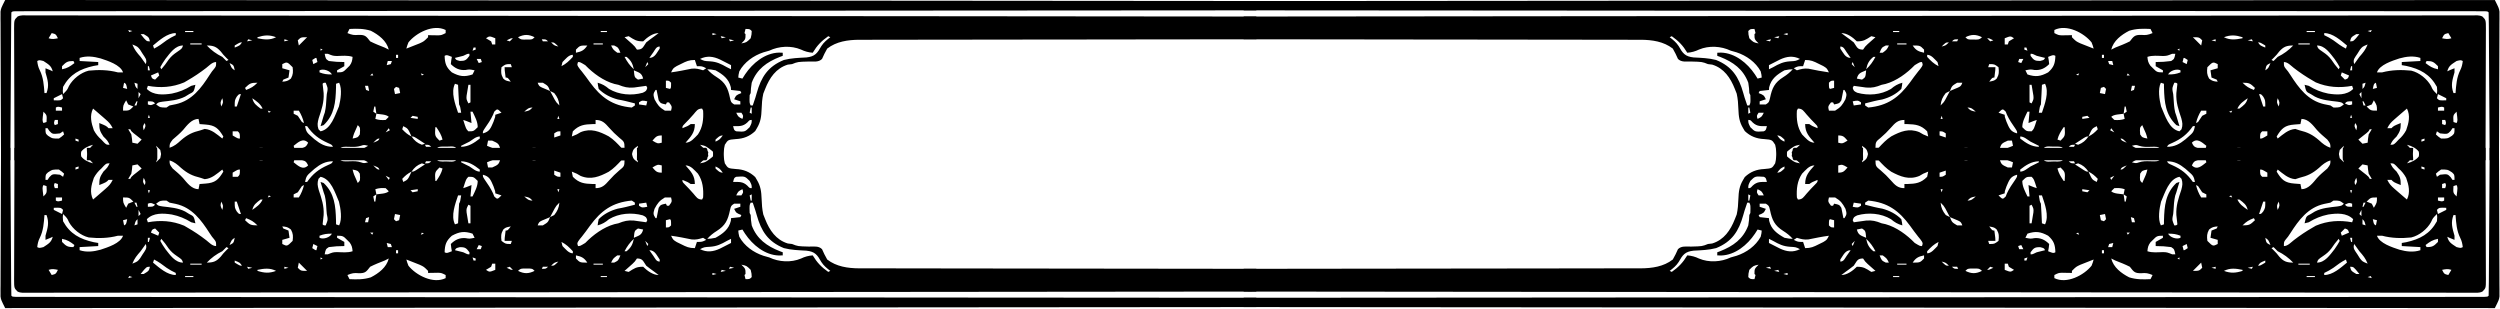
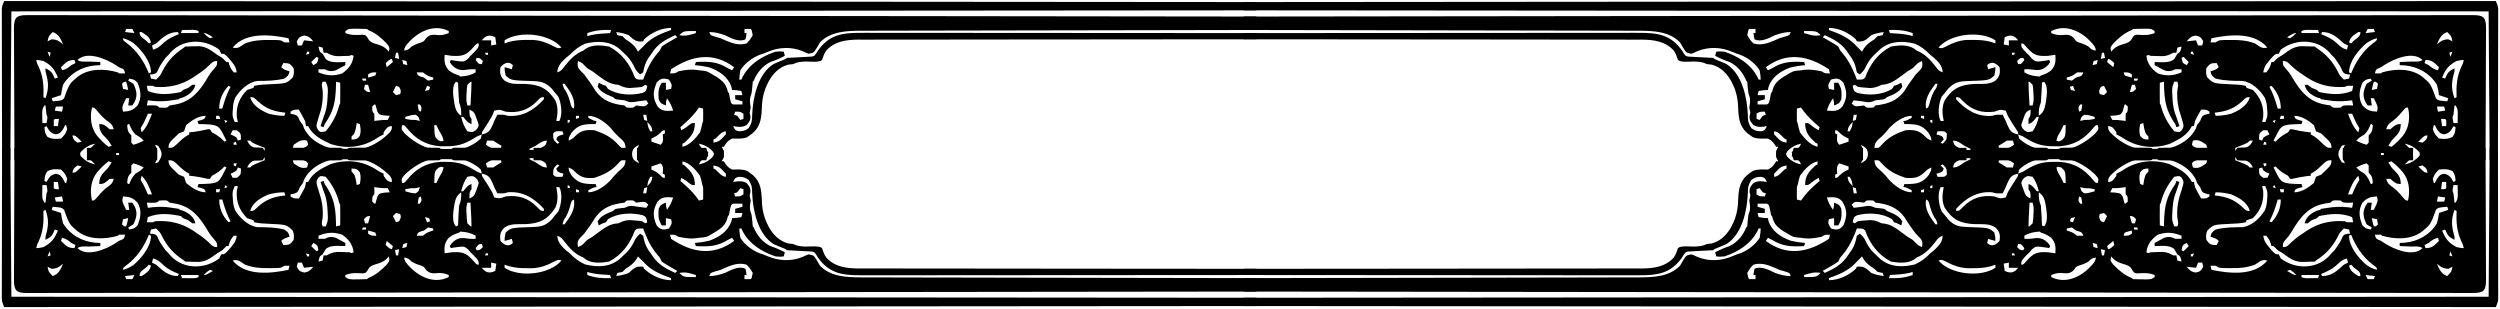
<svg xmlns="http://www.w3.org/2000/svg" data-asset="surah-header" data-mushaf="hafs-madinah-kabir" data-slot="234.5638 13.0872 342.2819 74.4966" data-source-box="222 177 1028 276" data-source-file="hafs-madinah-kabir.pdf" data-source-page="605" data-source-url="https://dn721901.ca.archive.org/0/items/20240716_20240716_0926/%D9%85%D8%B5%D8%AD%D9%81%20%D8%A7%D9%84%D9%85%D8%AF%D9%8A%D9%86%D8%A9%20%D8%A7%D9%84%D9%86%D8%A8%D9%88%D9%8A%D8%A9%20%D8%A8%D8%B1%D9%88%D8%A7%D9%8A%D8%A9%20%D8%AD%D9%81%D8%B5%20-%20%D8%A8%D8%AD%D8%AC%D9%85%20%D9%83%D8%A8%D9%8A%D8%B1.pdf" data-symmetry="4" data-variant="mono" viewBox="0 0 811.409 100">
  <defs>
    <g id="q" transform="scale(.3356)">
-       <g fill="none" class="slot">
+       <g fill="none" class="slot" data-part="slot">
        <path d="m825.06 37.75 4.23-.01 4.62.02 4.93-.01 16.4.02h11.73l25.29.01 36.56.03q29.67 0 59.32.04l57.63.04h3.58l17.82.01q73.91.03 147.83.1v117H700c0-16.19 0-16.19 5-21 3.52-.6 6.9-.69 10.48-.75 7.09-.51 12.81-4.27 16.52-10.25 3.01-5.82 3.41-10.68 3.56-17.19.23-9.4.23-9.4 2.44-13.81l.75-4.13A41 41 0 0 1 759 62q4.97-1.13 10-2l2-1a452 452 0 0 1 14.92-.7L794 58l1.81-4.32c5.26-11.27 17.36-15.94 29.25-15.93" />
      </g>
-       <g fill="currentColor" class="ink">
-         <path d="m5 0 1210 1v9h-3.16l-340.87.24-5.14.01-110.54.08-54.21.04-5.45.01-175.02.12-179.78.13-25.36.02-5.04.01-80.53.05-80.85.06-48.1.04-50.38.03-16.62.02h-8.88l-5.23.01h-4.55C12 11 12 11 11 12q-.19 6.62-.21 13.24l-.03 4.23-.08 13.91-.06 9.61-.15 25.37-.16 25.86L10 155H1Q.87 126.45.79 97.92.76 84.66.7 71.41.63 58.62.62 45.83l-.04-9.76Q.53 29.23.55 22.4L.5 18.32l.02-3.78-.01-3.26C1 8 1 8 5 0" />
-         <path d="M26.92 14.88h5.21l5.8.01h6.12l16.98.02 18.42.02q16.17 0 32.33.03l48.08.04 80.85.08 80.09.08h5.03l25.25.02 179.06.17 173.99.17h5.41l53.82.05 109.66.1h5.09L1215 16v22h-6.15q-72.29.05-144.58.18l-17.8.03h-3.58l-57.36.06q-29.43.02-58.86.08-18.16.04-36.32.04-13.92 0-27.85.05h-11.43q-7.79 0-15.59.04l-4.56-.02c-10.95.08-21.99 1.62-30.92 8.54-2.81 5.12-2.81 5.12-5 10-3.44 3.44-8.13 2.38-12.81 2.5-10.63.28-10.63.28-16.19 2.5l-4.12.5C750.46 66.01 744.21 75.3 740 86l-1.81 4.56c-1.13 5.16-1.44 9.74-1.62 15-.28 7.04-.85 12.28-4.57 18.44l-1.62 2.75c-5.41 5.12-11.36 7.42-18.69 7.75-7.64.67-7.64.67-10.69 5.5-.75 3.31-.75 3.31-1 7l-.56 4.44L699 155h-10l1-8c-7.37-5.88-7.37-5.88-13-7 2.58 2.65 4.92 4.94 8 7-.87 6.87-.87 6.87-2 8q-3.12.13-6.26.11h-4.07l-4.42-.01-4.5-.01-14.31-.03-9.67-.01L616 155c-.07-4.91.04-9.17 1-14-4.31 2.98-4.91 3.54-6 9l1 5H157l-2-10-4-4 1 4v10H84c0-7.46.82-9.82 6-15-5.04 1.32-8.5 3.08-12 7l1 8H14c-.12-33.82-.12-33.82-.14-48.2l-.08-29.47q-.05-11.87-.06-23.75l-.03-9.08q-.04-6.33-.03-12.68L13.63 28c.03-8.66.03-8.66 3.37-12 3.2-1.6 6.37-1.12 9.92-1.12M338 28l-2 4c4.74 1.89 6.22 2.11 11 1.75 6.24-.11 7.17 1.32 11 6.25 4.55 2.32 9.26 4.12 14 6l4 2c-2.15-8.63-9.78-14.35-17.37-18.25-7.05-2.19-13.31-2.1-20.63-1.75m57 13c-1.27 3.29-1.27 3.29-2 6q4.14-1.61 8.25-3.25l4.64-1.83C410 40 410 40 414 36v-2l2.71.07 3.54.05 3.52.07C427 34 427 34 431 32v-3c-11.9-5.95-28.59 2.71-36 12m326-13-1 4 1 1c0 5 0 5-4 9 5-1 5-1 9-5 .88-3.63.88-3.63 1-7-2-2-2-2-6-2m-597 1 1 2 3-1zm55 1v1h8v-1zm402 0v1h6v-1zM50 32l-3 5c3.48 1.16 5.46.71 9 0-2-4-2-4-6-5m98 12 1 3c4.48-2.24 8.17-5.03 12.15-8.03A60 60 0 0 1 170 34v-2c-8.28 0-15.91 6.99-22 12m541-12v2l4-1zm-553 1c5.63 7 5.63 7 9 7-1-4-1-4-6-7zm113 3v1c6.57 1.31 11.91 2.04 18-1-6.61-2.46-11.32-2.1-18 0m252 0c2.71 2.7 4.24 2.27 8 2.25l3.25.01C515 38 515 38 517 36c-5.84-2.92-10.16-2.92-16 0m121 4c-6.74 0-8.49-1.54-14-5l-4 1 2.12 1.86 2.76 2.45 2.74 2.43C614 45 614 45 616 48c5.69 0 5.8-2.49 9-7a160 160 0 0 1 8-6l4-3c-5.56 0-11.13 4.13-15 8m75-5 1 2 4-1zm-409 4 1 5 2.32-2.31L297 36c-6 0-6 0-9 3m182-2 5 3 1 3h3v-6c-5.62-2.25-5.62-2.25-9 0m-230 1-1 2 5-1zm35 0v2l4-1zm215 1 3 1 3-3c-2 0-2 0-6 2m34-1 1 2h5c-2-2-2-2-6-2m181 0 1 2 4-1zm-478 6v2c5-2 5-2 7-5-2 0-2 0-7 3m306-3c3 3 3 3 7 4-4-4-4-4-7-4m-349 1v1h11v-1zm390 0v1h9v-1zm-446 1c2.07 5.17 4.36 7.86 8 12q2.55 3.46 5 7c1.5-4.5-.63-6.18-3.12-10.06l-2.38-3.79C133 45 133 45 128 43m32 14c-2.93 4.31-2.93 4.31-5 8l1 2a82 82 0 0 0 7.19-9.44c2.6-3.3 4.64-5 8.06-7.31C176 47 176 47 177 44c-7.66 0-12.51 7.34-17 13m40-13a51 51 0 0 0 15 11l4 4 2-1-2.18-2.13C216 53 216 53 213.57 49.87 209.34 45.13 206.33 44 200 44m357 4v3c5.42-1.15 7.94-2.34 11-7-7.11 0-7.11 0-11 4m34-4c2 4 2 4 6 7h3c-2-5-2-5-6-7zm40.88 6.5-2.2 3.09L628 56c5.33 0 7.13-4.99 10-9v-2c-3.37 0-4.28 2.88-6.12 5.5M458 46l-1 3 3-1v-2zm343-11c-6.69 4.76-10.77 8.96-15 16a30 30 0 0 1-11.31-3.06c-9.68-4.08-21.36-3.39-30.69 1.06l-5.68 1.62C728.78 53.75 719.87 60.09 715 69c-.81 3.44-.81 3.44-1 6l4 1 2.57-4.06c7.34-10.9 19.13-20.68 32.81-21.07L757 51v3l-2.71.99C741.57 60 731.95 66.82 727 80c-.81 5.56-.81 5.56-1 10l-1 2c-.23 7.53-.23 7.53 1 10h2c2.79-8.21 2.79-8.21 3.85-12.07 4.3-15.41 10.86-25.7 26.25-31.91 7.13-1.87 14.48-2.07 21.81-2.47 8.32-.9 10.55-4.07 14.47-11.03 2.3-3.57 5.27-5.97 8.62-8.52zM310 47v2l2-1zm4 5c1 5 1 5 4 7a103 103 0 0 0 15 1v4l-7 4v2c5.62 0 6.04-.35 9.75-4.13l2.36-2.32c2.16-2.91 2.58-4.98 2.89-8.55-4.9-1.64-9.98-.96-15.11-.84C322 54 322 54 317 52zm134 2q-3.98 1.05-8 2c1 2 1 2 4.75 2.94 5.17.07 6.24-.89 9.25-4.94v-2c-2 0-2 0-6 2m-65-1v3h2v-3zm161 7-1 4c4.66-2.33 7.48-5.2 11-9v-2c-4.16 0-7.18 4.31-10 7m-114-6c.23 7.38 1.46 11.03 7 16 7.33 3.95 12.06 4.65 20 2l2-4c-5-1-5-1-8.81-.31-5.82.43-10.06-1.57-14.19-5.69.38-3.63.38-3.63 1-7-5-2-5-2-7-1M77 56v3l18 1v3l-4.37.75C77.34 66.7 67.69 71.8 61 84c-.37 4.06-.37 4.06 0 7 4-4 4-4 5.69-7.81 3.79-6.86 11.39-13.01 19.14-14.87 9.57-.98 18.84-.77 28.17 1.68h5c-2.45-7.35-14.77-11.19-21.68-13.5-6.71-1.86-13.59-2.74-20.32-.5m527-1c2.51 4.73 5.05 8.37 9 12-1.17-5.46-2.67-8.43-7-12zm73 2c4 2 4 2 9.63 2.31 6.53.43 10.71 2.46 16.37 5.69l4 2v-4l-6.75-3.44-3.79-1.93c-6.65-3.14-12.79-3.96-19.46-.63m-375 1 1 4 4-2-1-4c-1 0-1 0-4 2m159-1 2 4 3-1-1-3zm197.82 4.75-4.3 2.11C651 66 651 66 649 70c6.68-.89 13.25-2.23 19.85-3.58 4.36-.44 7.02.32 11.15 1.58l3-2c-4-2-4-2-9-2l-2-6c-5.62 0-8.21 1.25-13.18 3.75M36 59c.4 3.32.94 5.86 2.44 8.87C41.96 74.91 42.42 82.28 43 90h2c2.79-7.64 1.14-12.43-1-20v-4c5 2 5 2 7 3-1.39-5.57-4.34-6.87-9-10-4-1-4-1-6 0m24 5v3c5.32-1.06 7.77-2.77 12-6l-1-2c-5.83 0-6.99.99-11 5m315-5-1 4 4-1 1-3zm-175.5 6.62A155 155 0 0 1 181 78l-2.87 1.69c-11.4 4.78-23.04 5.56-35.13 3.31l-1 3c6.35 6.35 15.78 5.81 24.21 4.5 7.07-1.45 12.57-3.75 18.79-7.5l4-1c-1.5 6.75-1.5 6.75-6 9l-4 2.44c-6.82 3.49-14.26 3.98-21.78 4.88C153 99 153 99 151 101c4 3 4 3 10 3l3-2q3.05-.69 6.13-1.25c15.53-3.48 24.47-15.56 32.61-28.3C205 69 205 69 207.3 66.29 209 64 209 64 209 60c-3.75 0-6.65 3.42-9.5 5.62M559 60c-1 3-1 3 1.75 6.75l1.96 2.38c2.72 3.4 5.25 6.9 7.79 10.43 10.7 14.59 21.73 22.73 40.5 24.44l3-2v-2l-5.43-1.38-3.34-.84c-2.58-.63-5.18-1.13-7.79-1.59-6.99-1.88-13.27-5.03-18.44-10.19-.68-3.19-.68-3.19-1-6 4.56 1.27 7.41 2.96 11 6 9.62 5.77 21.93 6.7 32.69 3.69C625 88 625 88 626 85l-1-2-3.29.47-4.33.59-4.29.6c-5.95.49-9.54-.44-15.09-2.66l-3.75-.81C583.54 78.19 573.68 70.9 566 63c-5-3-5-3-7-3m67 0-2 5 3-3zm-404 1c2 5 2 5 5 7-1-5-1-5-5-7m51 1v4l7 2-1 7-5 2-1 2c3.68-.25 5.56-.62 8.38-3.06 2.17-3.93 2.18-6.52 1.62-10.94-5.33-5.34-5.33-5.34-10-3m212 3c-.57 4.44-.56 7.02 1.69 10.94C489 78 489 78 494 79c-3-4-3-4-5-4-1-7.75-1-7.75-1-10h7l-1-3c-5 0-5 0-9 3m-342-1v4h2l-1-4zm541 3a41 41 0 0 0 9 7.5c8.51 5.32 11 10.61 13 20.37 1 4.13 1 4.13 4 6.13h6v-3l-6-2c2-4 2-4 7-6l-1-2q-4.49-.62-9-1l-.18-2.56C704.86 76.18 699.14 71.99 692 68c-4.56-.88-4.56-.88-8-1m-375 1v2c4.48 1.7 6.99 2 12 2-1.82-3.66-8.34-5.83-12-4m304 0c.63 6.75.63 6.75 4 9l5-1c-1.38-5.54-3.98-5.77-9-8m-460 2-7 3c1 3 1 3 4 4l4-4zm254 1 1 2 2-1zm-47 0-2 2h3zm284 7v7l4 1c1-1 1-1 1-6-2-2-2-2-5-2m-524 2-1 5 4 1c-1-5-1-5-3-6m10 0c1 4 1 4 3 6v-5zm107 5 1 2c4.87-1.87 7.21-3.21 11-7-6.61 0-7.46.68-12 5m75-4 1 9c.49 8.91-1.99 15.98-4.78 24.35-1.12 4.28-1.55 6.5-.22 10.65l2 2c10.18-2.04 13.94-15.31 17.82-24.13 1.58-6.51 3.3-16.63.18-22.87l-3 1-.04 3.92c-.38 13.94-1.42 26-11.96 36.08l-3 1 1.38-4.56L313 112l1.13-3.25c1.11-4.77 1.36-9.46 1.63-14.35.24-3.4.24-3.4.9-6.52C317 85 317 85 315 80c-2 0-2 0-3 1m208-1c1.33 3.99 2.78 4.07 6.57 5.69L532 88c-2-5-2-5-7-8zm-80 1c-4.17 8.34.3 19.83 3 28h3c-.87-5.75-.87-5.75-2-8q-.34-4.81-.56-9.63l-.25-5.29L443 82zm13 1q-.58 3.38-1.12 6.75l-.63 3.79C451 96 451 96 453 100l2-1V82zm-100 1 1 4 3 1-1-5zm30 1-2 2 1 5 5-1-1-5zm251 3c-2.53 3.79-2.22 4.68-1 9 2.96 5.49 4.56 7.73 10 11h6c1-4 1-4-2-8h-2l-1 2c-5-1-5-1-7-4q-1.08-4.98-2-10zm-102 1 2.82 5.31 1.58 2.99C538 99 538 99 541 102c-.47-5-1.87-8.07-5-12zm-398 1v6l2-4zm-74 2-8 4v2c6.75.25 6.75.25 9-2zm168.88 2.62C227 97 227 97 227 103h2l1.44-4.31L233 91c-2 0-2 0-4.12 2.62M215 95c-2 4-2 4-1 8 2-4 2-4 1-8m29 0c1.31 5.24 3.81 6.76 8 10h2c-2.46-4.93-5.56-6.85-10-10m-122 2c-3 5-3 5-3 10 6 0 6 0 10-4l-5-2zm496 2v2l7 1 1-4c-5-1-5-1-8 1m-486-1-2 4h2l1-4zm11 0v3c3 1 3 1 7-1-2-2-2-2-7-2m-89 6v3h6v-3c-4-1-4-1-6 0m308-1-1 5 3 2-1-7zm145 5c5-1 5-1 8-4-3.91 0-5.11 1.5-8 4m219-4-1 5 2 1v-6zm-636 1c-3.47 6.94-1.74 13.9.75 20.94A31 31 0 0 0 98 135l2.63 2.81C103 140 103 140 106 140c-2-4-2-4-6-8-3.35-5.02-4-6.73-4-13 6.75 2.75 6.75 2.75 9 5h4c-1.97-3.94-3.44-5.54-6.68-8.38l-2.7-2.36L97 111l-4.12-3.56zm580.63 5.69c-2.77 3.11-5.49 6.17-8.48 9.08C660 122 660 122 660 124c5-2 5-2 8-4h4c0 8.28-3.76 12.02-9 18 5.2 0 8.48-4.5 12-8 4.71-7.06 5.46-14.71 5-23l-1-2c-4.46 0-5.48 2.4-8.37 5.69M478 108l-1.12 2.87c-2.24 4.93-5.15 9.12-8.23 13.55C467 127 467 127 467 129c6.52-1.63 7.63-5.15 10.25-11.19C479 113 479 113 479 111l6-2c-4-4-4-4-7-1m-219-1 1 2 2-1zm25 0v3l4 2q2.06 2.95 4 6l2 1a40 40 0 0 0-5-12zm-242 1c-1.12 8.75-1.12 8.75 0 11l3-1c.38-6.63.38-6.63-3-10m413 0 1 11-5-2-3-1c2.75 8.75 2.75 8.75 5 11 5 0 5 0 9-4 0-5.45-2.72-10.15-5-15zm257 1c2 4 2 4 6 6 1-3 1-3-1-6zm-348 1-1 5c3.56 1.18 6.27 1.26 10 1l3-3c-2.48-2.49-8.64-2.42-12-3m-220 1-1 3h2zm255 1-2 2 7 1v-2zm141 0-1 3h2zm-313 1 1 3Zm-174 3c-1 3-1 3 0 5l3-1v-4zm124.06 9.69c-3.06 3.43-6.58 6.3-10.06 9.31-3 4-3 4-3 8 4.98-1.99 7.2-3.81 11.07-7.38 6.2-5.36 10.99-7.7 18.93-9.62l3.94-1.31c6.88.52 11.75 5.15 17.06 9.31l1-2c-4.78-7.98-8.01-10.87-17.18-11.56L193 120l-1-5c-6.59 0-11.07 6.11-14.94 10.69M576 116v4l-2.78.01c-8.14.25-13.24.89-19.22 6.99l-1 5c5-2 5-2 8.57-4.19 9.89-4.04 18.21-.69 27.15 4.07 4.83 3.12 8.36 6.94 12.28 11.12h3c0-6.01-.67-6.16-5.06-9.81a93 93 0 0 1-9.75-9.57c-4.09-4.65-6.85-7.62-13.19-7.62m146.75 2.44C718.4 122.49 714.8 122 709 122c1 4 1 4 3 5 8.4.6 8.4.6 13-4 2-4 2-4 2-7-2 0-2 0-4.25 2.44M140 119c-2 3-2 3-1 7 2-4 2-4 1-7m206 2c-3.87 8.5-3.87 8.5-5 13 5-1 5-1 7-4 .46-6.54.46-6.54-2-9m-51 1c1.13 5.62 2.09 6.48 6.25 10.12l2.89 2.57c5.63 4.54 10.57 7.31 17.86 7.31-1-2-1-2-5-3.75-8.89-4-14.38-8.3-20-16.25zm95 0-1 3c2.96 3.12 5.1 5.05 9 7-3.5-7.75-3.5-7.75-8-10m31 1c-.5 8.5-.5 8.5 4 13l3-1c-1.18-4.72-3.31-7.97-6-12zm-377 1c0 5 0 5 2.38 7.25C50.8 134.2 50.96 134 57 134c2.88-2 2.88-2 5-4l-1-3-3 2c-7.23.8-7.23.8-10.37-2.5L46 124zm332 0-3 4 4-2zm-252 1 3 5c.69 4.31.69 4.31 1 8l5 1 4-4-2.18-1.75L132 131l-2.75-2.13C127 127 127 127 126 125zm101 2v4c5 3 5 3 7 3 0-5 0-5-2-7zm311 2v4l6-2v-4c-3 0-3 0-6 2m95 7c5 3 5 3 9 2v-7c-5.03 0-5.75 1.39-9 5m61-1v2c4-2 4-2 7-6-3.18 0-4.71 1.95-7 4m-294-3c2.85 4.05 5.35 6.22 10 8l3-1-5.37-3.5-3.03-1.97C400 132 400 132 398 132m56 5a373 373 0 0 1-8 4v1c7.13-.16 12.53-3.72 18-8v-2c-3.72 0-6.93 3.07-10 5m-381-3v2l3 1v-2zm288 4c5-2 5-2 6-4-2 0-2 0-6 4m-77 3 1 4c10.75-2.5 10.75-2.5 13-7-5.01-5.01-9.6-.45-14 3m188-5-1 5c9.63 4 9.63 4 13 4-1.24-6.19-2.48-6.48-8-9zm-61 4 1 2h5c-2-2-2-2-6-2m-61.77.94c-3.82 1.25-6.9 1.19-10.91 1.06-6.99-.22-6.99-.22-10.32 2 5.54 2.21 8.16 1.99 14 1.31l4.75-.51C351 144 351 144 356 141c-4-1-4-1-6.77-.06M422 144c5.67 2.83 9.67 2.33 16 2l3-3c-2.04-2.05-6.27-1.18-8.93-1.19l-4.41-.04C424 142 424 142 422 144m-171-1 1 2h2v-2zm264 0 1 2 2-2z" />
+       <g fill="currentColor" class="ink" data-part="ink">
+         <path d="m4 1 1211 1v8L11 11l-1 144H2q-.07-29.01-.1-58.02l-.05-26.94-.04-25.99-.02-9.93-.02-13.87-.02-4.17.01-3.82-.01-3.32C2 6 2 6 4 1" />
+         <path d="m26.17 14.63 5.23-.02 5.78.03h6.14q8.5 0 16.99.02l18.43.02q16.18 0 32.35.04 24.05.04 48.11.05l80.9.09 85.17.11 25.27.02q89.6.09 179.17.21a1010246 1010246 0 0 0 348.2.39q168.54.18 337.09.41v13l-6.12.01q-71.9.11-143.8.27l-17.7.03-3.56.01-57.05.1q-29.27.04-58.55.12l-36.12.06-27.71.06-11.36.02q-7.76 0-15.51.04l-4.53-.01c-14.06.08-29.51.51-39.99 11.29l-3 5.18C787 51 787 51 782 52c-2.67-1-2.67-1-5.63-2.44-11.5-4.74-23.6-3.96-34.81.94C738 52 738 52 735.12 52.86 727.83 55.52 720.05 61.38 716 68c-.81 4.87-.81 4.87-1 9h2l1.23-2.69C724.96 61.68 736.8 54.5 750 50c4.87-.38 4.87-.38 8 0l1 4a90 90 0 0 1-14 6c-7.5 3.75-12.91 10.27-16 18l-1 1-.44 5.18c-.56 5.82-.56 5.82-1.69 9-1.18 3.82-.43 6.9.13 10.82l-1 5 .69 2.93c.43 4.25-1 5.86-3.69 9.07-4.92 2.45-7.66 1.78-13 1 2 4 2 4 5.25 4.93 4.29.08 6.22-.53 9.75-2.93 3.14-5.24 3.34-6.95 3.44-12.82.7-16.72 5.34-39.42 20.56-49.18q4.68-2.13 9.49-3.99C760 57 760 57 761 56c5.73-.35 11.45-.68 17.19-.9l3.64-.21 3.36-.16C788 54 788 54 791 49c11.05-15.62 23.81-17.31 42.07-17.24l4.95-.01 16.42.02h11.77l25.34.01 36.64.03q29.73 0 59.46.04l57.74.04h3.6l17.86.01q74.08.03 148.15.1v6h-2.53q-74.25.02-148.48.12l-17.84.03h-3.59q-28.72.04-57.46.04-29.49.01-58.98.07-18.19.03-36.38.02-13.96-.01-27.92.04h-11.44q-7.82-.01-15.63.04l-4.55-.04c-11.72.12-23.07 1.52-31.2 10.68-2 2.99-2.9 5.61-4 9-2.63 2.63-11.67 1.42-15.52 1.51-4.8.16-8.14.31-12.48 2.49l-4.56.5c-12.04 3.32-18.43 13-22.63 24.18-2.28 6.7-2.91 11.9-3.06 18.94-.52 11.02-2.09 18.87-11.75 25.38l-2.69 1.81c-4.76 1.71-9.29 1.24-14.31 1.19-4.42 2.21-5.38 3.98-8 8h-2l2 4c0 6 0 6-2 9-5.13.18-5.13.18-10 0l3-7c-4.58-4.84-8.31-7.67-15-9 1.52 4.55 4.99 5.64 9 8-1 5-1 5-2 8h-67c0-10.13 0-10.13 2-15-5 3-5 3-7 7l1 8h-96v-2h-4l-1 2-31.14.05-10.6.02-15.2.02-4.82.02h-4.43l-3.92.01C438 155 438 155 437 154c-10.76-.25-10.76-.25-12 1q-4.09.13-8.18.13l-5.33.01-5.8-.01h-49.38l-5.81.01-5.33-.01-4.72-.01C337 155 337 155 336 154c-5 0-5 0-6 1q-3.4.12-6.82.11h-4.43l-4.82-.02h-4.9l-15.59-.03-10.54-.01L257 155l-1-3-2 3c-3.92.36-3.92.36-9.13.34h-5.89l-6.4-.05-6.51-.01q-8.6-.03-17.17-.08l-17.52-.06q-17.19-.05-34.38-.14l-.31-4.19C156 146 156 146 153 141l-3-1 2 5v10H84c0-8.93 0-8.93 5-13l3-3c-6.11 1.24-9.57 3.65-14 8-1 3-1 3 1 8H14c-.16-34.07-.16-34.07-.2-48.56q-.03-14.84-.1-29.68-.07-11.97-.08-23.93l-.04-9.14q-.04-6.39-.04-12.78l-.04-3.85c.05-10.37 2.56-12.44 12.67-12.43M122 28l-1 3 9 1-2-4zm212 2v2c5.82 2.31 10.69 1.97 16.85 1.58C354 34 354 34 357 39c2.48 2.48 4.45 2.83 7.81 3.81 4.89 1.55 7.96 3.03 11.19 7.19 1-4 1-4-1.88-7.82-5.55-5.64-10.67-10.2-18.12-13.18l-1-1q-4.44-.18-8.88-.19l-4.93-.04C337 28 337 28 334 30m58.37 14.43C391 47 391 47 391 49c4-1 4-1 7-4a38 38 0 0 1 9.06-3.82c2.94-1.18 2.94-1.18 5-4.31 4.11-4.02 7.16-3.28 12.68-2.89 3.51.02 6.02-.71 9.26-1.98v-2c-15.64-7.82-32.11 1.97-41.63 14.43M623 38l-1 2c-6.82.83-9.08-1.53-14-6-3.92-1.68-7.79-2.4-12-3l1 3 5 1 3 3 2.94 1.93c4.22 2.85 6.78 5.5 9.06 10.07l1.87-1.94L622 45l1.96-2.09c7.25-7.24 15.5-10.47 25.04-13.91v-2c-9.43 0-19.2 4.63-26 11m-447-9-1 3h17v-2c-3.01-1.51-5.79-1.1-9.13-1.07zm392 3v3l3.12-.94c6.27-1.37 12.48-1.72 18.88-2.06l1-3c-8.5-.28-15 .13-23 3m89 2c6.15 1.23 10.06-.21 16-2v-2c-12 0-12 0-16 4m-522-3c0 4.48 2.6 5.33 6 8l3 3 2-1c-1.39-5.54-4.38-6.88-9-10zm16 11-4 2 1 4c4.79-1.2 7.15-3.66 10.68-7 4.29-3.72 9.12-5.86 14.32-8l-1-2c-9.21 0-14.4 5.06-21 11m569-14v4h2c-.38 2.93-.38 2.93-1 6-6.39 3.19-14.19-1.3-20-4-5.34-1.78-9.37-3-15-3 1 3 1 3 5.5 4.43L697 37l4.5 2.06c6.52 2.81 13.48 5.16 20.5 2.94 3-3 3-3 6-8-1-5-1-5-2-6zM51 31c-4 4-4 4-5 9l4-2c4.89.2 7.42 1.73 11 5-2.15-5.37-4.27-10.09-10-12m146 1c3 3 3 3 6 5l3-1c-6.75-4-6.75-4-9-4m28 14c5.61 1.4 7.19-.98 12-4 7.85-2.91 14.7-3.44 22.94-3.32l3.4-.01c8.26.06 8.26.06 11.66 2.33h5l-1-4c-17.16-3.54-41.23-6.33-54 9m263-7v3l4.28-1.48c6.01-1.6 11.07-1.92 17.28-1.9l5.88-.02c7.41.53 13.46 2.59 19.93 6.15C540 47 540 47 543 46c-11.25-13.5-40.53-16.65-55-7m-201 1 1 4h4l2-5 9 1c-2.77-3.36-4.21-4.86-8.56-5.63-4.29.78-5.38 1.85-7.44 5.63m179-1h9v5l5-1q-.39-3.52-1-7c-5.6-2.8-9.44-1.75-13 3m-347-2c0 2 0 2 4 5 9.65 7.3 16.57 17.82 21 29l2-1c0-10.63-9.17-21.77-17-28.38-3.42-2.24-6.08-3.64-10-4.62m44 16-3 3c-5.58 8.02-5.58 8.02-7.5 12.5-1.5 2.5-1.5 2.5-4.69 3.37L145 72l1 4 5 1c4-4 4-4 5.75-7.57C162.02 59.04 168.29 52.38 178 46l1-1q4.34-.23 8.69-.25l4.82-.08c7.34.53 11.66 4.09 17.49 8.33l5 3 4 4h2l.81 2.75C223 66 223 66 226 70h3c-.99-4.96-1.74-6.4-4.81-10.13l-2.09-2.57c-4.84-5.3-4.84-5.3-8.1-5.3l-2-4c-15.28-11.46-37.17-10.39-49 5m490-19c-9.61 4.37-17.41 8.67-23 18l-3.06 4.25C624 60.99 623.08 64.6 622 70l-3 2c-4-4-4-4-6.31-8.82-2.73-5.26-5.31-8.25-9.69-12.18l-3.94-3.75c-9.77-7.82-21.32-7.9-33.19-5C559.8 44.99 555.62 48.26 551 53l-3.5 2.81c-4.25 3.87-8.5 8.17-8.5 14.19 3.81-1.28 4.75-2.96 7.19-6.13C551.35 57.41 556.2 52.11 564 49l2.75-2.07c6.76-4.02 14.72-3.21 22.25-1.93 12.5 6.53 20.19 17.01 25 30 2 2 2 2 8 2l1.69-4.38c3.66-9.08 7.66-16.35 14.31-23.62l2-4c3.47-2.36 3.47-2.36 7.62-4.75l4.17-2.43L655 36zM457.75 45.75C450.94 53.46 447.4 54.58 437 54q-3.51-.4-7-1c-.39 6.4-.24 10.05 4 15 3.58 2.69 5.85 3.71 10 5l1 1c5.71-.34 10.05-1.08 15-4v-3a47 47 0 0 0-10.5.68c-5.64.51-9.17-1.22-12.94-5.37L435 60l1-2 2.5.5c10.3 1.47 10.3 1.47 14.19-1.69L455 54l2.62-2.5C463 45.84 463 45.84 463 42c-2 0-2 0-5.25 3.75M308 45c1 5 1 5 4 7l3 5c4.34 4.34 13.19 3 19 3v3a381 381 0 0 1-5.63 3.06l-3.16 1.72c-4.23 1.6-7.2 1.22-11.21-.78h-6v3c8.11 3.35 14.61 3.79 23 1 6.24-4.62 9.99-9.1 11-17-2-1-2-1-4 0q-3.87.21-7.75.25l-4.24.07c-4.13-.33-6.43-1.33-10.01-3.32h-3l-1-5zM46 50l2 5 1-4zm251 0-1 3 3-1v-2zm86 1-1 5 4 1-1-6zm86 0 1 2h2v-2zM75 58c2.27 2.26 8.68 1.44 11.56 1.56l5.88.25L97 60v3l-4.88.25C79.28 64.45 67.71 70.87 61 82c-1.38 5.5-1.38 5.5-2 10l-9 3 1 3c8.75-.75 8.75-.75 11-3q1.2-3.14 2.31-6.32c1.88-4.99 3.4-8.33 7.69-11.68l2.94-2.63C85.87 65.89 101.11 66.28 114 70l1 1h6c-1-4-1-4-6-6l-2.85-1.93C102.99 57.04 84.1 48.9 75 58m574 9-1 4c5 0 5 0 8-2 7.12-1.49 12.79-2.33 20-1l4.19.37C684 69 684 69 689 72l4 2.37c6.44 4.23 9.25 7.06 11 14.63l1 1 .94 5c1.06 5 1.06 5 3.06 6q4.5.06 9 0v-3l-7-2v-4h7l-1-4a50 50 0 0 0-9-1l-.63-3.07c-3.43-9.83-11.9-15.31-21.37-18.75A91 91 0 0 0 672 63l1-3c12.17-.69 20.52-.47 31 6l4 2 2-3c-20.13-15.03-40.59-11.56-61 2M306 55l-5 5 2 3c4-2 4-2 5-7zm155 1-1 2c3 4 3 4 6 4l1-3c-3-3-3-3-6-3M35 58c1 4 1 4 2.37 6.5C41.88 74.21 42.42 83.48 42 94l2 1c3.58-9.86 2.82-15.99 0-26v-3c5.44 2.72 6.72 4.29 9 10l3-1c-3.34-7.96-6.1-11.84-14-16-4.06-.88-4.06-.88-7-1m24 7 1 3c4.2-1.05 5.74-2.31 9-5l4-2-1-3c-6.6 0-8.35 2.58-13 7m314-4 1 4 6-5-1-3c-2.22 0-4.36 2.65-6 4m16-3 1 4 4 1-1-4zm-186.81 5.25A72 72 0 0 1 191 72l-4.44 3.06C175.12 82.43 163.47 84.95 150 84l-2-1h-6l1 5c10.79 4.31 20.87 3.27 32 1l2-2 5-2 4-3h3c-1.59 6.35-6.45 9.98-12.44 12.37L174 95l-1 1q-3.56.59-7.13 1.06l-3.94.53c-6.49.67-12.48.31-18.93-.59l-1 5 4.87-.13C152 102 152 102 154 104c7.53.47 7.53.47 10-2l5-.82c16.48-2.84 24.57-13.76 32.54-27.32C204 70 204 70 207.3 66.25 210 63 210 63 210 59c-4.05 0-4.92 1.49-7.81 4.25M559 59c-1.41 7.02 1.24 7.87 6 13 3.98 5.16 7.64 10.4 11 16 7.4 9.8 16.07 12.53 28 14l2 2c6.53.46 6.53.46 9-2l4.44.56C624 103 624 103 627 100l-2-3-3.5.43-4.5.57-4.19.68C609 99 609 99 604 97l-4.69-.5C595 96 595 96 593 94l-7-3c-5-3-5-3-8-7l1-4 4 2 3 1 2 3c9.73 6.08 22.85 6.53 33.75 3.81C625 88 625 88 626 83l-2-1-3 2c-3.55.52-3.55.52-7.75.81l-4.17.33c-4.42-.16-7.14-1.25-11.08-3.14l-3.44-.38C586.53 80.21 579.58 73.61 573 69l-5-3-5-5zm-285 2-2 4c2.46 2.46 4.7 2.99 8 4-1 4-1 4-5 7-8.73 2.18-17.26 2.23-26.23 2.26-8.88 1.37-16.84 8.85-21.42 16.48-1.55 3.73-1.93 6.8-2.16 10.82l-.27 3.88C225 113 225 113 227 118h3l-1-5c-.7-10.42 2.68-18.69 10-26q2.99-1.02 6-2l1-2c4.91-1.17 9.91-1.27 14.94-1.5 16.18-.76 16.18-.76 22.06-6.5 1.57-3.14 1.35-5.54 1-9-3.36-4.52-4.2-5-10-5m210 4c-.83 5.81-.23 8.89 4 13 5.95 3.97 12.72 3.08 19.69 3.18 13.93.62 21.6 4.02 29.31 15.82 3.03 6.45 2.37 13.15 1 20h3c3.29-6.59 1.83-17.16-1.06-23.57L537 90l-3.44-4.32c-6.11-6.32-10.66-7.06-19.37-7.31-19.93-.63-19.93-.63-25.19-5.37-1-5-1-5-1-8 4 1 4 1 7 2l1-4c-4.29-4.29-8.6-1.89-12 2m-128 7v3c3.44-.82 3.44-.82 7-2l1-3c-5 0-5 0-8 2m47-2c1.38 4.14 2.98 3.74 7 5l4 3 5-1v-2l-2.75-.82C413 73 413 73 409 70zm-278 6-1 2 5 3c3.01 6.34 4.36 11.35 1 17.87l-2 3.13h-4l1-7h-3c-4.13 8.5-4.13 8.5-3 13 6.32-.33 9.64-1.34 14-6 4.27-7.17 3.2-14.52 0-22-3-3-3-3-8-4m225 0 1 2h3v-2zm285 4c-3.66 8.82-3.94 14.72 1 23 4.29 5.05 8.68 4.33 15 4-1.32-4.62-3.22-8.1-6-12-1 4-1 4-1 7-5-2-5-2-7-6-.39-6.82-.57-10.06 3-16h4v7l5-1c1-4 1-4-2-9-5.45-1.72-8.25-1.38-12 3m-517 1 1 5 5 1c-1-5-1-5-2-8-2 0-2 0-4 2m194-2c-1 3-1 3 0 8 .76 9.84-.78 17.74-4 27-2.47 8.23-2.47 8.23-.13 12.06C310 128 310 128 315 127c6.01-7.09 10.88-15.94 13-25l1-2q.1-5.06.06-10.13l-.03-5.57L329 80l-4-1-.08 4.2c-.46 15.15-2.11 24.26-10.92 36.8l-1 3-3-1c3-9 3-9 4.55-13.18 1.55-5.16 2.02-9.7 2.26-15.07l.27-5.21C317 84 317 84 315 79zm129 0c-4.65 4.64-2.37 15.53-1.47 21.62 1.24 5.51 1.85 7.91 6.47 11.38.17-5.19-.03-8.08-2-13q-.43-4.9-.63-9.82l-.22-5.2L443 80zm11 3c-.55 3.65-.55 3.65-.75 7.93l-.24 4.28C451 98 451 98 452 102h3l.5-9.25.28-5.21q.21-4.26.22-8.54c-1 0-1 0-4 3m92-1c1 4 1 4 2.81 6.43 2.72 4.43 3.9 8.85 5.26 13.84C553 104 553 104 555 105c1.84-9.23-3.66-16.81-9-24zm-191 1-1 4c3 3 3 3 6 3l-2-7zm-132 1c-5.85 6.28-9 13.5-9 22h3l.73-2.57c1.92-6.49 3.99-12.46 7.27-18.43zm162 0-3 6 3 3 4-1c1-3 1-3-1-7zm30 0-2 5 4-1 1-3zM242 94c2.01 8.04 10.65 13.06 18 16 5.19 1.25 9.65 2 15 2l1-3-5.44-.75c-9.93-1.72-16.28-5.43-23.4-12.43C245 94 245 94 242 94m277.56 3.62c-8.71 8.92-18.23 11.93-30.56 10.38l-3.1-1.1c-2.9-.9-2.9-.9-7.9.1l-2 5c-2.68 4.59-5.39 9.1-8.38 13.5C466 128 466 128 466 130c6.57-1.32 7.86-3.5 10.56-9.44L478 117q1.47-3.02 3-6c6.62-.13 6.62-.13 10 1 14.49 1.23 25.58-5.58 35-16v-2c-3 0-3 0-6.44 3.62M360 103c0 5 0 5 2 7 .12 3.62.12 3.62 0 7l3.69-.5c4.31-.5 4.31-.5 9.31-.5l2-4-4.88-.32C367 111 367 111 365 108q-1.07-3.48-2-7c-1 0-1 0-3 2m44-2c.37 2.93.37 2.93 1 6l2 1c1-4 1-4-1-7zm-361 1c-2.49 3.73-2.21 5.74-2.13 10.18l.06 3.86L41 119h4c1.12-5.75 1.12-5.75 0-8q-.55-4.5-1-9zm11 1-1 4 7 1 1-5zm35 1c-2.33 9.32-1.06 20 5.06 27.53 3.46 3.95 6.72 7.3 10.94 10.47l3-1c-3-5-3-5-5.44-7.44-4.49-4.49-6.56-7.1-6.56-13.56 5.11 0 6.18 1.81 10 5h4c-1.24-4.96-3.46-6-7.44-8.92-3.69-3-6.65-6.52-9.71-10.14C91 104 91 104 89 104m587 0-2.81 3.87c-4.44 5.74-9.73 10.39-15.19 15.13l1 3c5-3 5-3 7.62-5.19C669 119 669 119 672 119c.14 8.96-3.73 13.2-10 19l-2 1v3c7.4-1.85 12.56-8.02 17-14 1.31-4.25 1.31-4.25 2-8l1-3q.1-3.1.06-6.19L680 105zm-395 4v2l3.37.68C288 112 288 112 290 117l3 4 1.06 3.18c7.09 13.95 22.44 19.5 36.94 21.82 17.88.97 33.46-5.25 46-18 2-3 2-3 2-6-4.51 0-5.44 2.53-8 6v2l-4 2-4.69 2.93c-12.94 7.76-28.15 9.08-42.44 4.38-8.84-4.2-17.33-8.24-21.87-17.31h-2l-1-5q-1.45-2.95-3.06-5.82L289 106c-5 0-5 0-8 2m173-2c0 6 0 6 2 9v5c-4-1.34-5.35-3.81-8-7h-2c1.28 5.22 2.9 9.57 6 14 5 1 5 1 7.75-.75C462 124 462 124 463 121c-.86-3.07-.86-3.07-2.19-6.57l-1.29-3.5C458 108 458 108 454 106m257 2-1 3 3 1 3 4 3-1v-5c-3-2-3-2-8-2m-568 2-1.81 4.18C139 119 139 119 136 124l1 4c5.31-5.32 7.24-11.1 10-18zm249 3v2c5 1 5 1 10 1l4 1c-1-4-1-4-4-6-3.61 0-6.56.96-10 2m230-2 1 5 3 1-1-6zm-442 10a151 151 0 0 0-2 6l-5 2c-10 9.4-10 9.4-10 15 4.79-1.2 6.46-3.04 10-6.44 3.35-3.21 5.83-5.48 10-7.56v-2l3.94-.38c4.79-.59 9.36-1.54 14.06-2.62h2l2 3 3.31 1.87A34 34 0 0 1 217 137l2-1c-7.12-14.25-7.12-14.25-15.79-15.59q-5.6-.4-11.21-.41l-1-3 3.44-.82C198 115 198 115 199 112c-7 0-13.83 4.56-19 9m29-9v3h4l-1-3zm348 0v3l3-1v-2zm12 0v2c5.75 3 5.75 3 8 3l-1 3-3-.03c-8.95.2-13.9.87-20 8.03-3 4.96-3 4.96-3 8 4-2 4-2 6.37-4.44 5.77-5.63 10.65-6.23 18.63-5.56 8.58 2.89 15.81 6.32 22 13 4.66 5 4.66 5 8 5 0-6.64-2.24-7.63-7-12a64 64 0 0 1-7.13-7.88C585.63 118.43 576.98 112 569 112m-517 4v6h4l1-7c-4 0-4 0-5 1m165 0 1 3 2-2zm332 0v3l2-1v-2zm77 2c.5 3.73.87 5.81 3 9h2c-1-5-1-5-5-9m-281 1-.81 4.81C343 129 343 129 340 132v3c3.96-.18 5.49-.33 7.94-3.57 1.29-4.18.87-7.17.06-11.43zm-222 2c.36 4.83.48 6.48 4 10q.06 3.5 0 7l2 2a43 43 0 0 0 10-4c-3-3-3-3-8-6-3.08-3.35-4.26-5.66-6-10-1 0-1 0-2 1m266 0c-1 4-1 4 2.62 8.25 13.7 12.85 29.62 18.66 48.38 16.75 8.85-2 18.39-5.59 25-12l1-4c-5 2-5 2-8.69 4.37-8.61 5.24-15.72 7.16-25.81 7.06h-5.85c-13.91-1.07-23.54-6.87-32.28-17.68C391 121 391 121 389 121m31 0c.24 11.32.24 11.32 4.06 14.75C427 137 427 137 429 136c-1-4-1-4-4-9q-1.53-3-3-6zm-357 0-2.06 4C58 129 58 129 54 129.93c-5.24-1.22-6.39-3.37-9-7.93l-2 1c.22 3.91.46 6.32 2.94 9.43 4.52 2.31 8.07 2.07 13.06 1.57 4-4 4-4 6-9l-1-4zm162 5-2 4 2.94 1.31C229 133 229 133 230 136l3-1c0-6 0-6-4-9zm413.75 2.31c-2.78 2.71-5.23 4.13-8.75 5.69v3l2.81.93L639 140c3.03-3.03 2.13-5.89 2-10l2-1v-3c-2 0-2 0-4.25 2.31M535 129c0 6 0 6 4 10l2-1-3-3c1-3 1-3 4.06-4.19L545 130l-1-3c-6.75-.25-6.75-.25-9 2m157 5-2 1v3c5.44-1.09 6.44-2.06 10-6l2-2v-3c-4 0-7.16 4.46-10 7m-622-3c1 4 1 4 5 7l4-1c-6-6-6-6-9-6m214 9-1 4c5.69 1.13 7.8.3 13-2l2-2-1-4c-5.76-1.44-8.17.85-13 4m-45-4c2.19 4.38 3.2 5.03 7.37 7.25l2.9 1.57C252 146 252 146 256 146v-3l-2.56-1.03-3.32-1.35-3.3-1.33C244 138 244 138 242 136zm232 0-1 4c4.54 3.4 8.57 4.5 14 6l1-5-5-3-3-2zm47 5a224 224 0 0 1-6 3v2c4.98 0 6.55-.46 10.75-2.75l2.92-1.55C528 140 528 140 529 136c-4.54 0-7.23 2.58-11 5m-290-4-2 1v2h3zm-116 11 1 4 3-1-1-3z" />
      </g>
    </g>
  </defs>
  <use href="#q" />
  <use href="#q" transform="matrix(-1 0 0 1 811.41 0)" />
  <use href="#q" transform="matrix(1 0 0 -1 0 100)" />
  <use href="#q" transform="rotate(180 405.705 50)" />
</svg>
